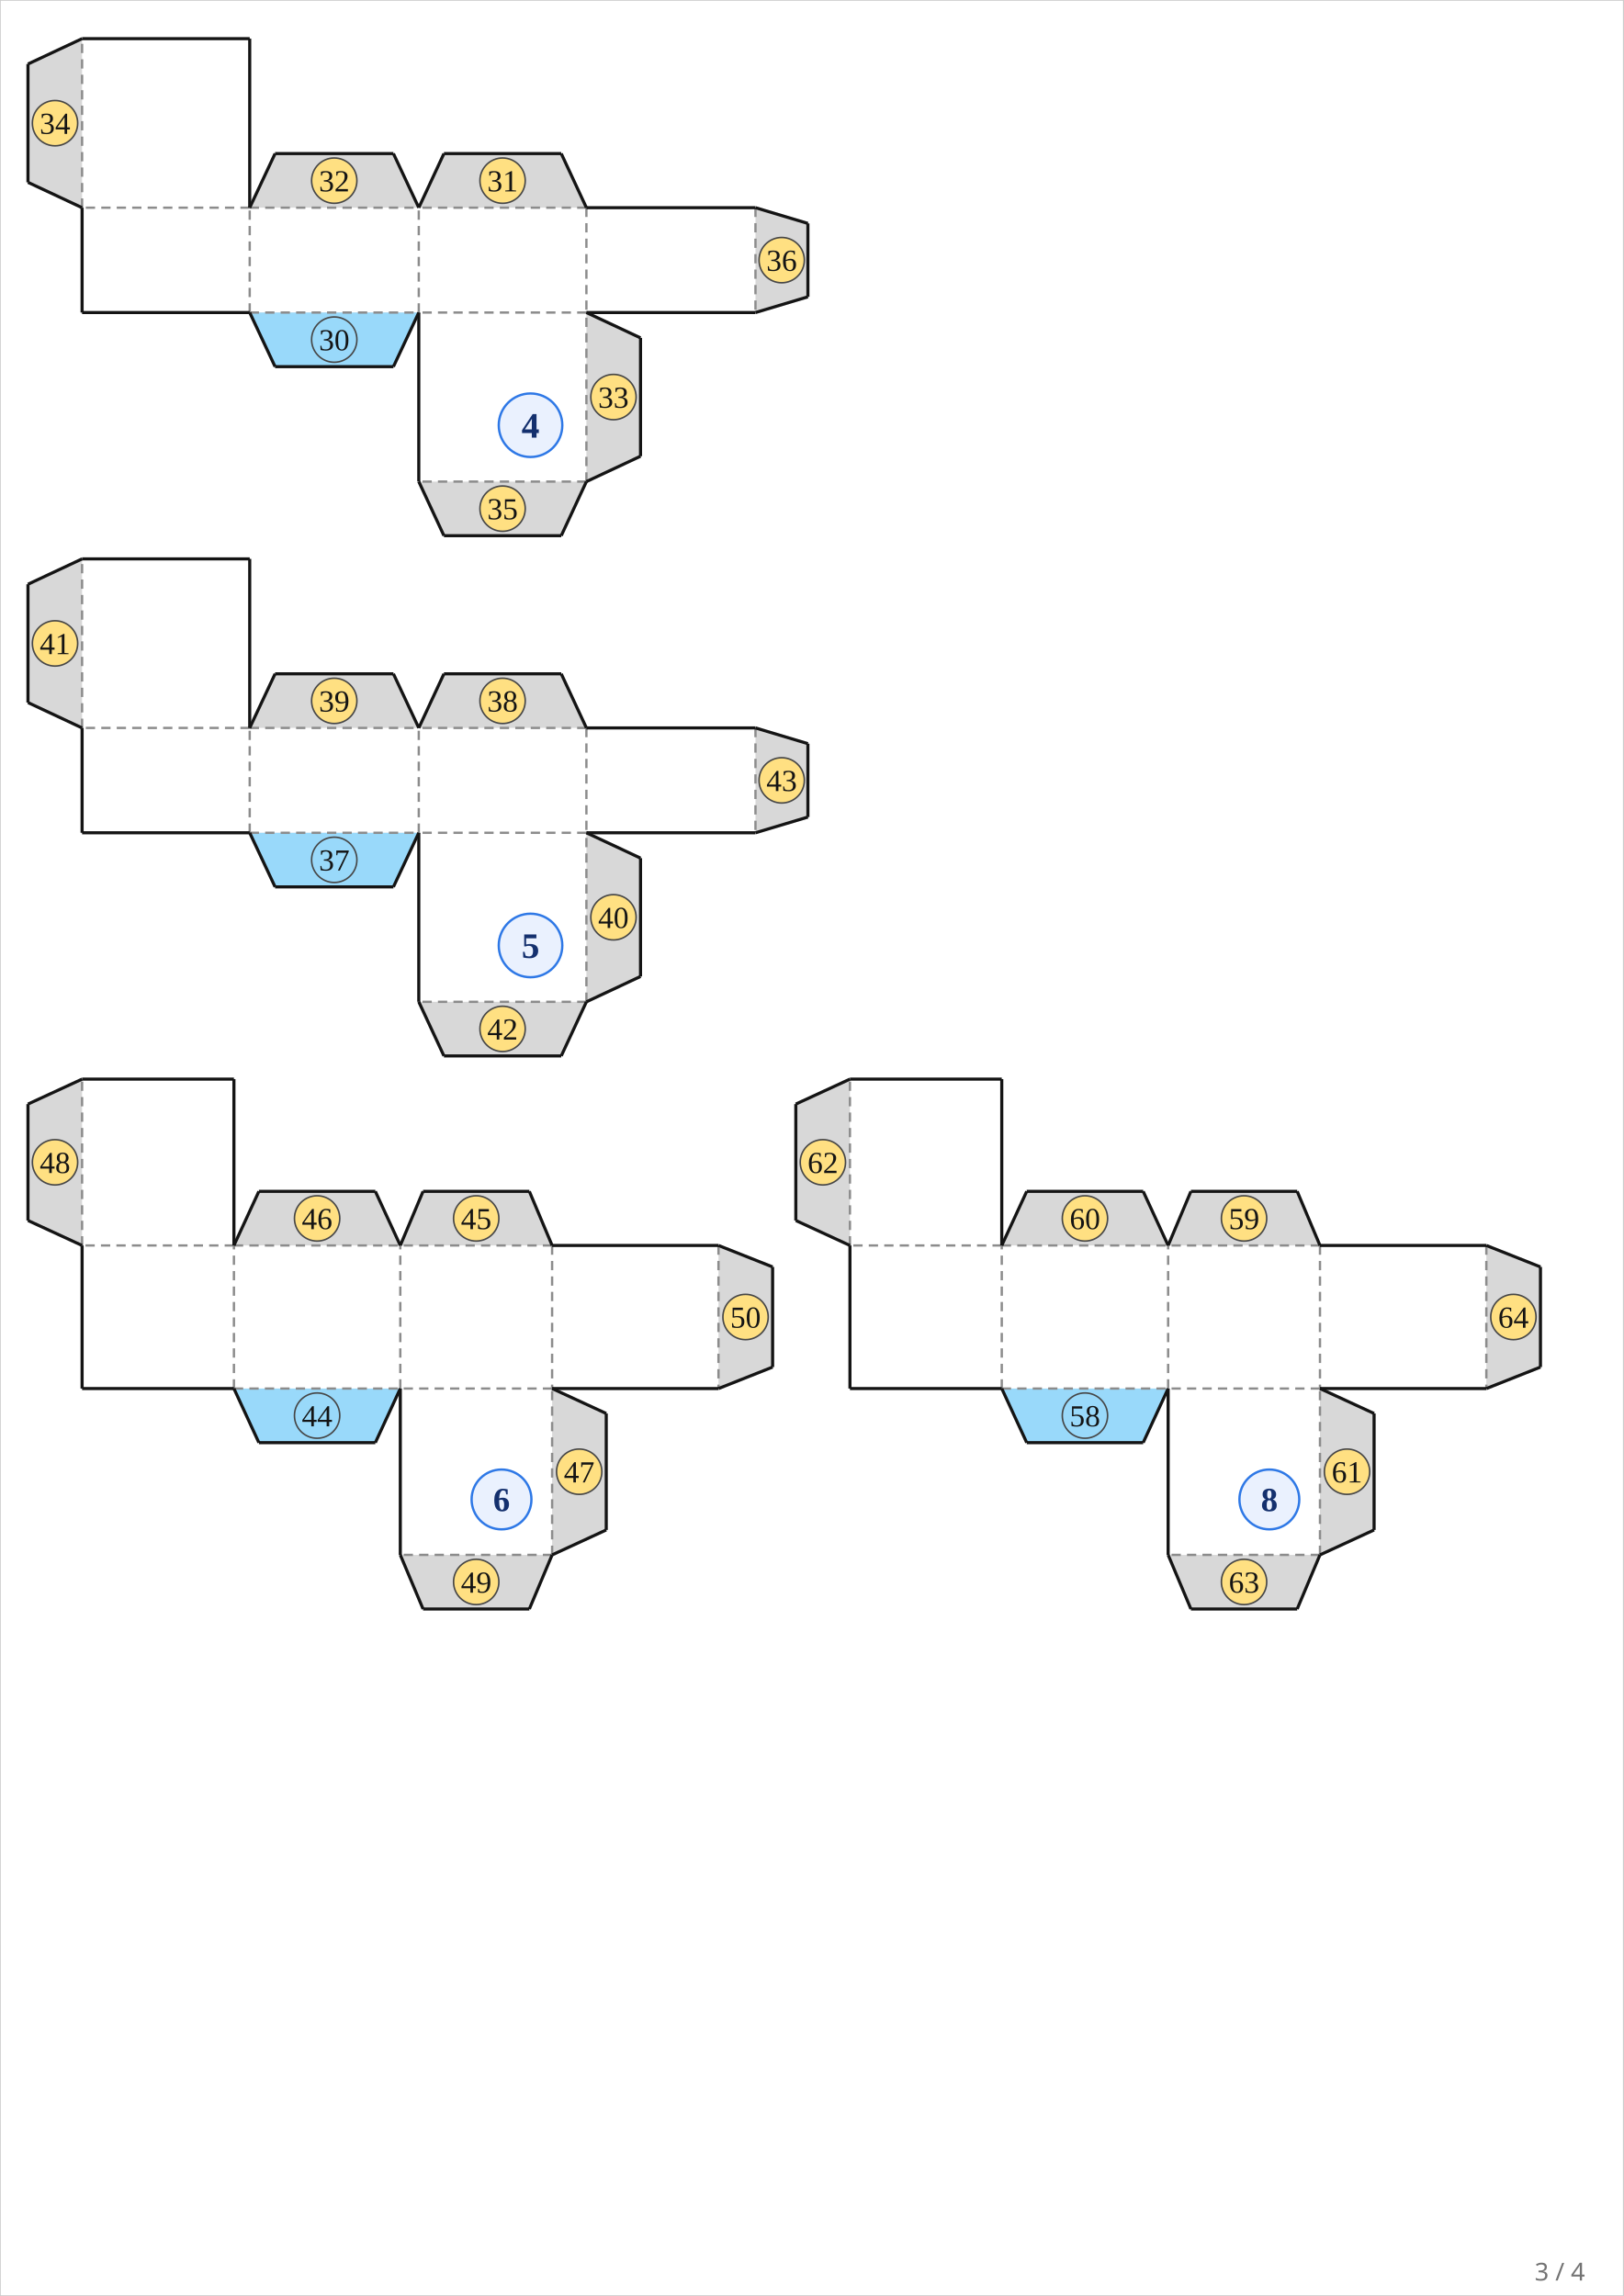
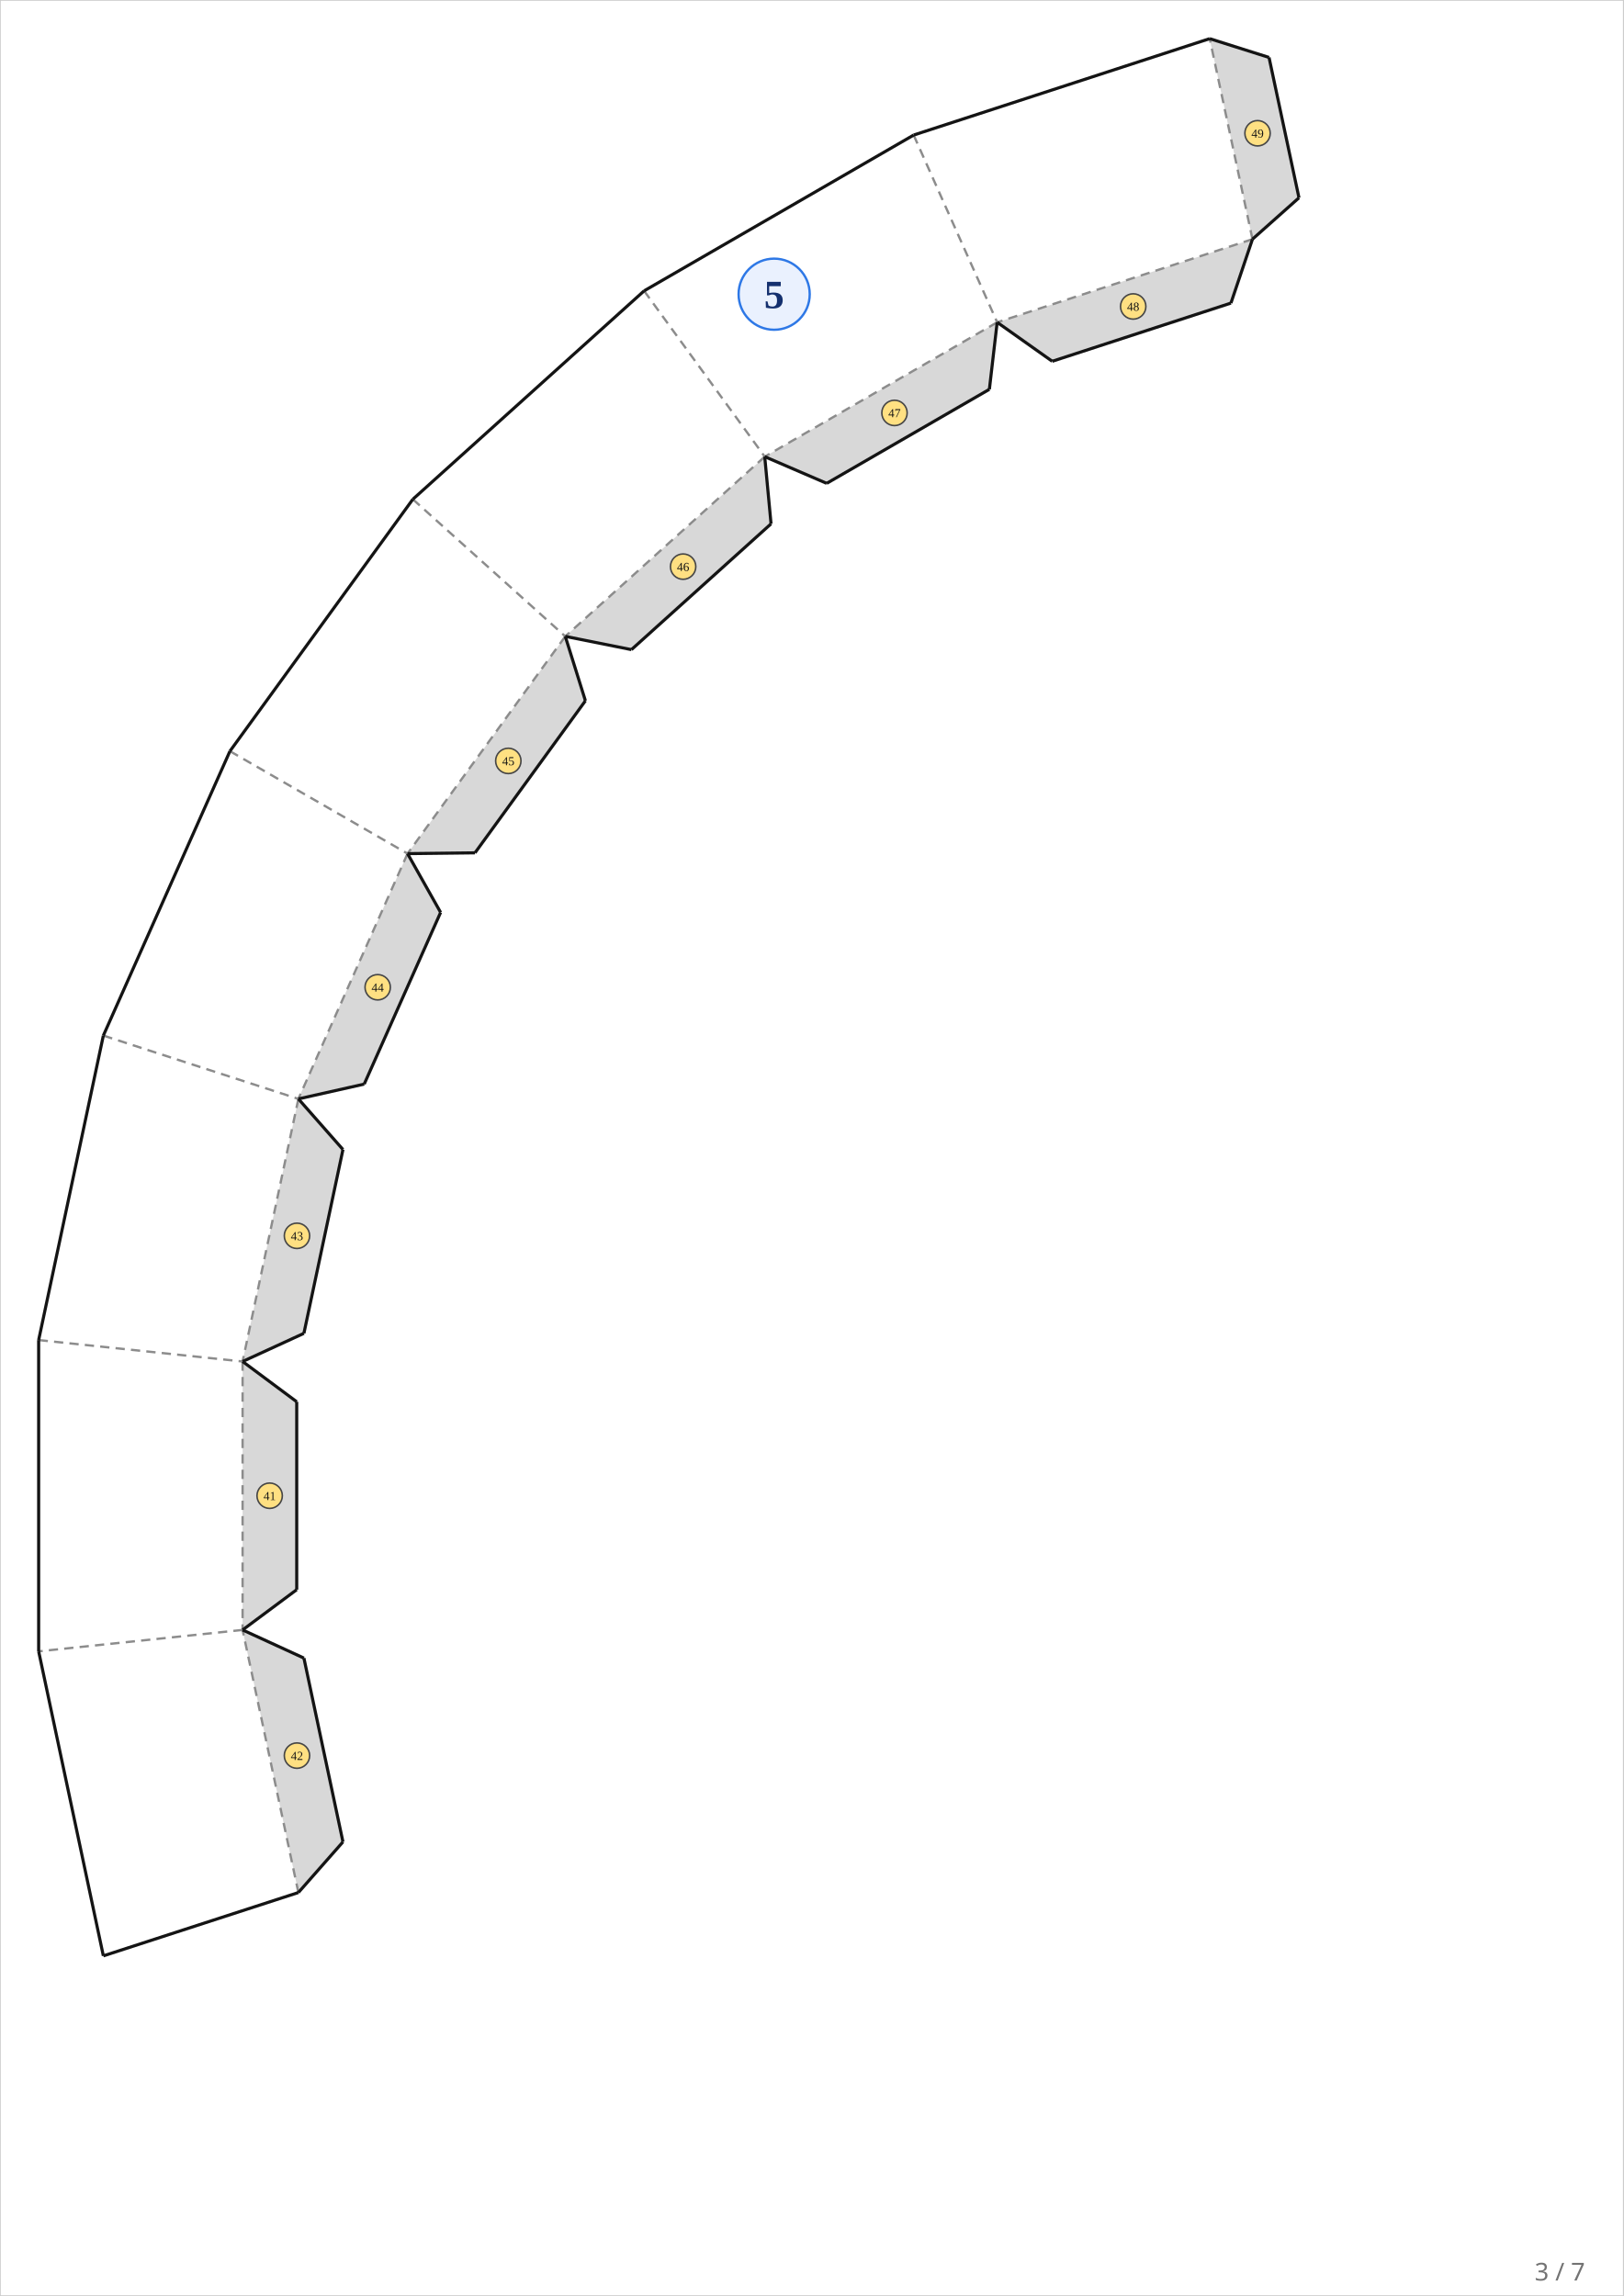
<svg xmlns="http://www.w3.org/2000/svg" width="210.00mm" height="297.00mm" viewBox="0 0 210.00 297.00">
  <rect x="0" y="0" width="210.00" height="297.00" fill="#ffffff" stroke="#cccccc" stroke-width="0.2" />
-   <polygon points="54.163,40.429 50.883,47.429 35.576,47.429 32.296,40.429" fill="rgb(216,216,216)" />
-   <polygon points="54.163,26.866 57.415,19.866 72.59,19.866 75.842,26.866" fill="rgb(216,216,216)" />
-   <polygon points="54.163,26.866 50.883,19.866 35.576,19.866 32.296,26.866" fill="rgb(216,216,216)" />
-   <polygon points="75.842,40.429 82.842,43.709 82.842,59.015 75.842,62.295" fill="rgb(216,216,216)" />
-   <polygon points="10.617,5.0 3.617,8.28 3.617,23.586 10.617,26.866" fill="rgb(216,216,216)" />
-   <polygon points="54.163,62.295 57.415,69.295 72.59,69.295 75.842,62.295" fill="rgb(216,216,216)" />
-   <polygon points="97.708,40.429 104.489,38.395 104.489,28.901 97.708,26.866" fill="rgb(216,216,216)" />
-   <polygon points="54.163,40.429 50.883,47.429 35.576,47.429 32.296,40.429" fill="#99d9fa" />
-   <line x1="54.163" y1="40.429" x2="54.163" y2="26.866" stroke="#8c8c8c" stroke-width="0.3" stroke-dasharray="1.2,0.8" />
-   <line x1="75.842" y1="40.429" x2="54.163" y2="40.429" stroke="#8c8c8c" stroke-width="0.3" stroke-dasharray="1.2,0.8" />
-   <line x1="75.842" y1="26.866" x2="75.842" y2="40.429" stroke="#8c8c8c" stroke-width="0.3" stroke-dasharray="1.2,0.8" />
-   <line x1="32.296" y1="40.429" x2="32.296" y2="26.866" stroke="#8c8c8c" stroke-width="0.3" stroke-dasharray="1.2,0.8" />
-   <line x1="32.296" y1="26.866" x2="10.617" y2="26.866" stroke="#8c8c8c" stroke-width="0.3" stroke-dasharray="1.2,0.8" />
-   <line x1="32.296" y1="40.429" x2="54.163" y2="40.429" stroke="#8c8c8c" stroke-width="0.3" stroke-dasharray="1.2,0.8" />
-   <line x1="75.842" y1="26.866" x2="54.163" y2="26.866" stroke="#8c8c8c" stroke-width="0.3" stroke-dasharray="1.2,0.8" />
-   <line x1="32.296" y1="26.866" x2="54.163" y2="26.866" stroke="#8c8c8c" stroke-width="0.3" stroke-dasharray="1.2,0.8" />
-   <line x1="75.842" y1="62.295" x2="75.842" y2="40.429" stroke="#8c8c8c" stroke-width="0.3" stroke-dasharray="1.2,0.8" />
-   <line x1="10.617" y1="26.866" x2="10.617" y2="5.0" stroke="#8c8c8c" stroke-width="0.3" stroke-dasharray="1.2,0.8" />
-   <line x1="75.842" y1="62.295" x2="54.163" y2="62.295" stroke="#8c8c8c" stroke-width="0.3" stroke-dasharray="1.2,0.8" />
-   <line x1="97.708" y1="26.866" x2="97.708" y2="40.429" stroke="#8c8c8c" stroke-width="0.3" stroke-dasharray="1.2,0.8" />
-   <line x1="54.163" y1="62.295" x2="54.163" y2="40.429" stroke="#141414" stroke-width="0.4" />
-   <line x1="10.617" y1="5.0" x2="32.296" y2="5.0" stroke="#141414" stroke-width="0.4" />
-   <line x1="32.296" y1="5.0" x2="32.296" y2="26.866" stroke="#141414" stroke-width="0.4" />
-   <line x1="97.708" y1="40.429" x2="75.842" y2="40.429" stroke="#141414" stroke-width="0.4" />
-   <line x1="75.842" y1="26.866" x2="97.708" y2="26.866" stroke="#141414" stroke-width="0.4" />
-   <line x1="32.296" y1="40.429" x2="10.617" y2="40.429" stroke="#141414" stroke-width="0.4" />
-   <line x1="10.617" y1="40.429" x2="10.617" y2="26.866" stroke="#141414" stroke-width="0.4" />
-   <line x1="54.163" y1="40.429" x2="50.883" y2="47.429" stroke="#141414" stroke-width="0.4" />
-   <line x1="50.883" y1="47.429" x2="35.576" y2="47.429" stroke="#141414" stroke-width="0.4" />
-   <line x1="35.576" y1="47.429" x2="32.296" y2="40.429" stroke="#141414" stroke-width="0.4" />
-   <line x1="54.163" y1="26.866" x2="57.415" y2="19.866" stroke="#141414" stroke-width="0.4" />
-   <line x1="57.415" y1="19.866" x2="72.59" y2="19.866" stroke="#141414" stroke-width="0.4" />
-   <line x1="72.59" y1="19.866" x2="75.842" y2="26.866" stroke="#141414" stroke-width="0.4" />
-   <line x1="54.163" y1="26.866" x2="50.883" y2="19.866" stroke="#141414" stroke-width="0.4" />
-   <line x1="50.883" y1="19.866" x2="35.576" y2="19.866" stroke="#141414" stroke-width="0.4" />
-   <line x1="35.576" y1="19.866" x2="32.296" y2="26.866" stroke="#141414" stroke-width="0.4" />
-   <line x1="75.842" y1="40.429" x2="82.842" y2="43.709" stroke="#141414" stroke-width="0.4" />
-   <line x1="82.842" y1="43.709" x2="82.842" y2="59.015" stroke="#141414" stroke-width="0.4" />
-   <line x1="82.842" y1="59.015" x2="75.842" y2="62.295" stroke="#141414" stroke-width="0.4" />
-   <line x1="10.617" y1="5.0" x2="3.617" y2="8.28" stroke="#141414" stroke-width="0.4" />
-   <line x1="3.617" y1="8.28" x2="3.617" y2="23.586" stroke="#141414" stroke-width="0.4" />
-   <line x1="3.617" y1="23.586" x2="10.617" y2="26.866" stroke="#141414" stroke-width="0.4" />
-   <line x1="54.163" y1="62.295" x2="57.415" y2="69.295" stroke="#141414" stroke-width="0.4" />
-   <line x1="57.415" y1="69.295" x2="72.59" y2="69.295" stroke="#141414" stroke-width="0.4" />
-   <line x1="72.59" y1="69.295" x2="75.842" y2="62.295" stroke="#141414" stroke-width="0.4" />
-   <line x1="97.708" y1="40.429" x2="104.489" y2="38.395" stroke="#141414" stroke-width="0.4" />
-   <line x1="104.489" y1="38.395" x2="104.489" y2="28.901" stroke="#141414" stroke-width="0.4" />
-   <line x1="104.489" y1="28.901" x2="97.708" y2="26.866" stroke="#141414" stroke-width="0.4" />
-   <circle cx="43.23" cy="43.929" r="2.93" fill="#99d9fa" stroke="#464646" stroke-width="0.2" />
-   <text x="43.23" y="45.32" font-size="3.97" text-anchor="middle" fill="#141414">30</text>
-   <circle cx="65.002" cy="23.366" r="2.93" fill="#ffe082" stroke="#464646" stroke-width="0.2" />
-   <text x="65.002" y="24.76" font-size="3.97" text-anchor="middle" fill="#141414">31</text>
-   <circle cx="43.23" cy="23.366" r="2.93" fill="#ffe082" stroke="#464646" stroke-width="0.2" />
-   <text x="43.23" y="24.76" font-size="3.97" text-anchor="middle" fill="#141414">32</text>
-   <circle cx="79.342" cy="51.362" r="2.93" fill="#ffe082" stroke="#464646" stroke-width="0.2" />
-   <text x="79.342" y="52.75" font-size="3.97" text-anchor="middle" fill="#141414">33</text>
-   <circle cx="7.117" cy="15.933" r="2.93" fill="#ffe082" stroke="#464646" stroke-width="0.2" />
-   <text x="7.117" y="17.32" font-size="3.97" text-anchor="middle" fill="#141414">34</text>
-   <circle cx="65.002" cy="65.795" r="2.93" fill="#ffe082" stroke="#464646" stroke-width="0.2" />
-   <text x="65.002" y="67.18" font-size="3.97" text-anchor="middle" fill="#141414">35</text>
-   <circle cx="101.099" cy="33.648" r="2.93" fill="#ffe082" stroke="#464646" stroke-width="0.2" />
-   <text x="101.099" y="35.04" font-size="3.97" text-anchor="middle" fill="#141414">36</text>
-   <circle cx="68.615" cy="55.006" r="4.11" fill="#eaf1fe" stroke="#2e78e6" stroke-width="0.3" />
-   <text x="68.615" y="56.61" font-size="4.64" text-anchor="middle" fill="#14306e" font-weight="bold">4</text>
-   <polygon points="54.163,107.724 50.883,114.724 35.576,114.724 32.296,107.724" fill="rgb(216,216,216)" />
-   <polygon points="54.163,94.161 57.415,87.161 72.59,87.161 75.842,94.161" fill="rgb(216,216,216)" />
-   <polygon points="54.163,94.161 50.883,87.161 35.576,87.161 32.296,94.161" fill="rgb(216,216,216)" />
-   <polygon points="75.842,107.724 82.842,111.004 82.842,126.31 75.842,129.59" fill="rgb(216,216,216)" />
-   <polygon points="10.617,72.295 3.617,75.575 3.617,90.881 10.617,94.161" fill="rgb(216,216,216)" />
-   <polygon points="54.163,129.59 57.415,136.59 72.59,136.59 75.842,129.59" fill="rgb(216,216,216)" />
-   <polygon points="97.708,107.724 104.489,105.69 104.489,96.196 97.708,94.161" fill="rgb(216,216,216)" />
-   <polygon points="54.163,107.724 50.883,114.724 35.576,114.724 32.296,107.724" fill="#99d9fa" />
-   <line x1="54.163" y1="107.724" x2="54.163" y2="94.161" stroke="#8c8c8c" stroke-width="0.3" stroke-dasharray="1.2,0.8" />
-   <line x1="75.842" y1="107.724" x2="54.163" y2="107.724" stroke="#8c8c8c" stroke-width="0.3" stroke-dasharray="1.2,0.8" />
-   <line x1="75.842" y1="94.161" x2="75.842" y2="107.724" stroke="#8c8c8c" stroke-width="0.3" stroke-dasharray="1.2,0.8" />
-   <line x1="32.296" y1="107.724" x2="32.296" y2="94.161" stroke="#8c8c8c" stroke-width="0.3" stroke-dasharray="1.2,0.8" />
-   <line x1="32.296" y1="94.161" x2="10.617" y2="94.161" stroke="#8c8c8c" stroke-width="0.3" stroke-dasharray="1.2,0.8" />
-   <line x1="32.296" y1="107.724" x2="54.163" y2="107.724" stroke="#8c8c8c" stroke-width="0.3" stroke-dasharray="1.2,0.8" />
-   <line x1="75.842" y1="94.161" x2="54.163" y2="94.161" stroke="#8c8c8c" stroke-width="0.3" stroke-dasharray="1.2,0.8" />
-   <line x1="32.296" y1="94.161" x2="54.163" y2="94.161" stroke="#8c8c8c" stroke-width="0.3" stroke-dasharray="1.2,0.8" />
-   <line x1="75.842" y1="129.59" x2="75.842" y2="107.724" stroke="#8c8c8c" stroke-width="0.3" stroke-dasharray="1.2,0.8" />
-   <line x1="10.617" y1="94.161" x2="10.617" y2="72.295" stroke="#8c8c8c" stroke-width="0.3" stroke-dasharray="1.2,0.8" />
-   <line x1="75.842" y1="129.59" x2="54.163" y2="129.59" stroke="#8c8c8c" stroke-width="0.3" stroke-dasharray="1.2,0.8" />
-   <line x1="97.708" y1="94.161" x2="97.708" y2="107.724" stroke="#8c8c8c" stroke-width="0.3" stroke-dasharray="1.2,0.8" />
-   <line x1="54.163" y1="129.59" x2="54.163" y2="107.724" stroke="#141414" stroke-width="0.4" />
-   <line x1="10.617" y1="72.295" x2="32.296" y2="72.295" stroke="#141414" stroke-width="0.4" />
-   <line x1="32.296" y1="72.295" x2="32.296" y2="94.161" stroke="#141414" stroke-width="0.4" />
-   <line x1="97.708" y1="107.724" x2="75.842" y2="107.724" stroke="#141414" stroke-width="0.4" />
-   <line x1="75.842" y1="94.161" x2="97.708" y2="94.161" stroke="#141414" stroke-width="0.4" />
-   <line x1="32.296" y1="107.724" x2="10.617" y2="107.724" stroke="#141414" stroke-width="0.4" />
-   <line x1="10.617" y1="107.724" x2="10.617" y2="94.161" stroke="#141414" stroke-width="0.4" />
-   <line x1="54.163" y1="107.724" x2="50.883" y2="114.724" stroke="#141414" stroke-width="0.4" />
-   <line x1="50.883" y1="114.724" x2="35.576" y2="114.724" stroke="#141414" stroke-width="0.4" />
-   <line x1="35.576" y1="114.724" x2="32.296" y2="107.724" stroke="#141414" stroke-width="0.4" />
-   <line x1="54.163" y1="94.161" x2="57.415" y2="87.161" stroke="#141414" stroke-width="0.4" />
-   <line x1="57.415" y1="87.161" x2="72.59" y2="87.161" stroke="#141414" stroke-width="0.4" />
-   <line x1="72.59" y1="87.161" x2="75.842" y2="94.161" stroke="#141414" stroke-width="0.4" />
-   <line x1="54.163" y1="94.161" x2="50.883" y2="87.161" stroke="#141414" stroke-width="0.4" />
-   <line x1="50.883" y1="87.161" x2="35.576" y2="87.161" stroke="#141414" stroke-width="0.4" />
-   <line x1="35.576" y1="87.161" x2="32.296" y2="94.161" stroke="#141414" stroke-width="0.4" />
-   <line x1="75.842" y1="107.724" x2="82.842" y2="111.004" stroke="#141414" stroke-width="0.4" />
-   <line x1="82.842" y1="111.004" x2="82.842" y2="126.31" stroke="#141414" stroke-width="0.4" />
-   <line x1="82.842" y1="126.31" x2="75.842" y2="129.59" stroke="#141414" stroke-width="0.4" />
-   <line x1="10.617" y1="72.295" x2="3.617" y2="75.575" stroke="#141414" stroke-width="0.4" />
-   <line x1="3.617" y1="75.575" x2="3.617" y2="90.881" stroke="#141414" stroke-width="0.4" />
-   <line x1="3.617" y1="90.881" x2="10.617" y2="94.161" stroke="#141414" stroke-width="0.4" />
-   <line x1="54.163" y1="129.59" x2="57.415" y2="136.59" stroke="#141414" stroke-width="0.4" />
-   <line x1="57.415" y1="136.59" x2="72.59" y2="136.59" stroke="#141414" stroke-width="0.4" />
-   <line x1="72.59" y1="136.59" x2="75.842" y2="129.59" stroke="#141414" stroke-width="0.4" />
-   <line x1="97.708" y1="107.724" x2="104.489" y2="105.69" stroke="#141414" stroke-width="0.4" />
-   <line x1="104.489" y1="105.69" x2="104.489" y2="96.196" stroke="#141414" stroke-width="0.4" />
-   <line x1="104.489" y1="96.196" x2="97.708" y2="94.161" stroke="#141414" stroke-width="0.4" />
-   <circle cx="43.23" cy="111.224" r="2.93" fill="#99d9fa" stroke="#464646" stroke-width="0.2" />
-   <text x="43.23" y="112.61" font-size="3.97" text-anchor="middle" fill="#141414">37</text>
-   <circle cx="65.002" cy="90.661" r="2.93" fill="#ffe082" stroke="#464646" stroke-width="0.2" />
-   <text x="65.002" y="92.05" font-size="3.97" text-anchor="middle" fill="#141414">38</text>
-   <circle cx="43.23" cy="90.661" r="2.93" fill="#ffe082" stroke="#464646" stroke-width="0.2" />
-   <text x="43.23" y="92.05" font-size="3.97" text-anchor="middle" fill="#141414">39</text>
-   <circle cx="79.342" cy="118.657" r="2.93" fill="#ffe082" stroke="#464646" stroke-width="0.2" />
-   <text x="79.342" y="120.05" font-size="3.97" text-anchor="middle" fill="#141414">40</text>
-   <circle cx="7.117" cy="83.228" r="2.93" fill="#ffe082" stroke="#464646" stroke-width="0.2" />
-   <text x="7.117" y="84.62" font-size="3.97" text-anchor="middle" fill="#141414">41</text>
-   <circle cx="65.002" cy="133.09" r="2.93" fill="#ffe082" stroke="#464646" stroke-width="0.2" />
-   <text x="65.002" y="134.48" font-size="3.97" text-anchor="middle" fill="#141414">42</text>
-   <circle cx="101.099" cy="100.943" r="2.93" fill="#ffe082" stroke="#464646" stroke-width="0.2" />
-   <text x="101.099" y="102.33" font-size="3.97" text-anchor="middle" fill="#141414">43</text>
-   <circle cx="68.615" cy="122.301" r="4.11" fill="#eaf1fe" stroke="#2e78e6" stroke-width="0.3" />
-   <text x="68.615" y="123.91" font-size="4.64" text-anchor="middle" fill="#14306e" font-weight="bold">5</text>
-   <polygon points="51.772,179.616 48.544,186.616 33.481,186.616 30.254,179.616" fill="rgb(216,216,216)" />
-   <polygon points="51.772,161.108 54.717,154.108 68.463,154.108 71.408,161.108" fill="rgb(216,216,216)" />
-   <polygon points="51.772,161.108 48.544,154.108 33.481,154.108 30.254,161.108" fill="rgb(216,216,216)" />
-   <polygon points="71.408,179.616 78.408,182.843 78.408,197.906 71.408,201.133" fill="rgb(216,216,216)" />
-   <polygon points="10.617,139.59 3.617,142.818 3.617,157.88 10.617,161.108" fill="rgb(216,216,216)" />
-   <polygon points="51.772,201.133 54.717,208.133 68.463,208.133 71.408,201.133" fill="rgb(216,216,216)" />
-   <polygon points="92.926,179.616 99.926,176.839 99.926,163.884 92.926,161.108" fill="rgb(216,216,216)" />
-   <polygon points="51.772,179.616 48.544,186.616 33.481,186.616 30.254,179.616" fill="#99d9fa" />
-   <line x1="51.772" y1="179.616" x2="51.772" y2="161.108" stroke="#8c8c8c" stroke-width="0.3" stroke-dasharray="1.2,0.8" />
-   <line x1="71.408" y1="179.616" x2="51.772" y2="179.616" stroke="#8c8c8c" stroke-width="0.3" stroke-dasharray="1.2,0.8" />
-   <line x1="71.408" y1="161.108" x2="71.408" y2="179.616" stroke="#8c8c8c" stroke-width="0.3" stroke-dasharray="1.2,0.8" />
-   <line x1="30.254" y1="179.616" x2="30.254" y2="161.108" stroke="#8c8c8c" stroke-width="0.3" stroke-dasharray="1.2,0.8" />
-   <line x1="30.254" y1="161.108" x2="10.617" y2="161.108" stroke="#8c8c8c" stroke-width="0.3" stroke-dasharray="1.2,0.8" />
-   <line x1="30.254" y1="179.616" x2="51.772" y2="179.616" stroke="#8c8c8c" stroke-width="0.3" stroke-dasharray="1.2,0.8" />
-   <line x1="71.408" y1="161.108" x2="51.772" y2="161.108" stroke="#8c8c8c" stroke-width="0.3" stroke-dasharray="1.2,0.8" />
-   <line x1="30.254" y1="161.108" x2="51.772" y2="161.108" stroke="#8c8c8c" stroke-width="0.3" stroke-dasharray="1.2,0.8" />
-   <line x1="71.408" y1="201.133" x2="71.408" y2="179.616" stroke="#8c8c8c" stroke-width="0.3" stroke-dasharray="1.2,0.8" />
-   <line x1="10.617" y1="161.108" x2="10.617" y2="139.59" stroke="#8c8c8c" stroke-width="0.3" stroke-dasharray="1.2,0.8" />
-   <line x1="71.408" y1="201.133" x2="51.772" y2="201.133" stroke="#8c8c8c" stroke-width="0.3" stroke-dasharray="1.2,0.8" />
-   <line x1="92.926" y1="161.108" x2="92.926" y2="179.616" stroke="#8c8c8c" stroke-width="0.3" stroke-dasharray="1.2,0.8" />
-   <line x1="51.772" y1="201.133" x2="51.772" y2="179.616" stroke="#141414" stroke-width="0.4" />
-   <line x1="10.617" y1="139.59" x2="30.254" y2="139.59" stroke="#141414" stroke-width="0.4" />
-   <line x1="30.254" y1="139.59" x2="30.254" y2="161.108" stroke="#141414" stroke-width="0.4" />
-   <line x1="92.926" y1="179.616" x2="71.408" y2="179.616" stroke="#141414" stroke-width="0.4" />
-   <line x1="71.408" y1="161.108" x2="92.926" y2="161.108" stroke="#141414" stroke-width="0.4" />
-   <line x1="30.254" y1="179.616" x2="10.617" y2="179.616" stroke="#141414" stroke-width="0.4" />
-   <line x1="10.617" y1="179.616" x2="10.617" y2="161.108" stroke="#141414" stroke-width="0.4" />
-   <line x1="51.772" y1="179.616" x2="48.544" y2="186.616" stroke="#141414" stroke-width="0.4" />
-   <line x1="48.544" y1="186.616" x2="33.481" y2="186.616" stroke="#141414" stroke-width="0.4" />
-   <line x1="33.481" y1="186.616" x2="30.254" y2="179.616" stroke="#141414" stroke-width="0.4" />
-   <line x1="51.772" y1="161.108" x2="54.717" y2="154.108" stroke="#141414" stroke-width="0.4" />
-   <line x1="54.717" y1="154.108" x2="68.463" y2="154.108" stroke="#141414" stroke-width="0.4" />
-   <line x1="68.463" y1="154.108" x2="71.408" y2="161.108" stroke="#141414" stroke-width="0.4" />
-   <line x1="51.772" y1="161.108" x2="48.544" y2="154.108" stroke="#141414" stroke-width="0.4" />
-   <line x1="48.544" y1="154.108" x2="33.481" y2="154.108" stroke="#141414" stroke-width="0.4" />
-   <line x1="33.481" y1="154.108" x2="30.254" y2="161.108" stroke="#141414" stroke-width="0.4" />
-   <line x1="71.408" y1="179.616" x2="78.408" y2="182.843" stroke="#141414" stroke-width="0.4" />
-   <line x1="78.408" y1="182.843" x2="78.408" y2="197.906" stroke="#141414" stroke-width="0.4" />
-   <line x1="78.408" y1="197.906" x2="71.408" y2="201.133" stroke="#141414" stroke-width="0.4" />
-   <line x1="10.617" y1="139.59" x2="3.617" y2="142.818" stroke="#141414" stroke-width="0.4" />
-   <line x1="3.617" y1="142.818" x2="3.617" y2="157.88" stroke="#141414" stroke-width="0.4" />
-   <line x1="3.617" y1="157.88" x2="10.617" y2="161.108" stroke="#141414" stroke-width="0.4" />
-   <line x1="51.772" y1="201.133" x2="54.717" y2="208.133" stroke="#141414" stroke-width="0.4" />
-   <line x1="54.717" y1="208.133" x2="68.463" y2="208.133" stroke="#141414" stroke-width="0.4" />
-   <line x1="68.463" y1="208.133" x2="71.408" y2="201.133" stroke="#141414" stroke-width="0.4" />
-   <line x1="92.926" y1="179.616" x2="99.926" y2="176.839" stroke="#141414" stroke-width="0.4" />
-   <line x1="99.926" y1="176.839" x2="99.926" y2="163.884" stroke="#141414" stroke-width="0.4" />
-   <line x1="99.926" y1="163.884" x2="92.926" y2="161.108" stroke="#141414" stroke-width="0.4" />
-   <circle cx="41.013" cy="183.116" r="2.93" fill="#99d9fa" stroke="#464646" stroke-width="0.2" />
-   <text x="41.013" y="184.51" font-size="3.97" text-anchor="middle" fill="#141414">44</text>
-   <circle cx="61.59" cy="157.608" r="2.93" fill="#ffe082" stroke="#464646" stroke-width="0.2" />
-   <text x="61.59" y="159.00" font-size="3.97" text-anchor="middle" fill="#141414">45</text>
-   <circle cx="41.013" cy="157.608" r="2.93" fill="#ffe082" stroke="#464646" stroke-width="0.2" />
-   <text x="41.013" y="159.00" font-size="3.97" text-anchor="middle" fill="#141414">46</text>
-   <circle cx="74.908" cy="190.374" r="2.93" fill="#ffe082" stroke="#464646" stroke-width="0.2" />
-   <text x="74.908" y="191.76" font-size="3.97" text-anchor="middle" fill="#141414">47</text>
-   <circle cx="7.117" cy="150.349" r="2.93" fill="#ffe082" stroke="#464646" stroke-width="0.2" />
-   <text x="7.117" y="151.74" font-size="3.97" text-anchor="middle" fill="#141414">48</text>
-   <circle cx="61.59" cy="204.633" r="2.93" fill="#ffe082" stroke="#464646" stroke-width="0.2" />
-   <text x="61.59" y="206.02" font-size="3.97" text-anchor="middle" fill="#141414">49</text>
-   <circle cx="96.426" cy="170.362" r="2.93" fill="#ffe082" stroke="#464646" stroke-width="0.2" />
-   <text x="96.426" y="171.75" font-size="3.97" text-anchor="middle" fill="#141414">50</text>
-   <circle cx="64.863" cy="193.961" r="3.87" fill="#eaf1fe" stroke="#2e78e6" stroke-width="0.3" />
-   <text x="64.863" y="195.47" font-size="4.37" text-anchor="middle" fill="#14306e" font-weight="bold">6</text>
-   <polygon points="151.08,179.616 147.852,186.616 132.79,186.616 129.562,179.616" fill="rgb(216,216,216)" />
-   <polygon points="151.08,161.108 154.025,154.108 167.771,154.108 170.717,161.108" fill="rgb(216,216,216)" />
-   <polygon points="151.08,161.108 147.852,154.108 132.79,154.108 129.562,161.108" fill="rgb(216,216,216)" />
-   <polygon points="170.717,179.616 177.717,182.843 177.717,197.906 170.717,201.133" fill="rgb(216,216,216)" />
-   <polygon points="109.926,139.59 102.926,142.818 102.926,157.88 109.926,161.108" fill="rgb(216,216,216)" />
-   <polygon points="151.08,201.133 154.025,208.133 167.771,208.133 170.717,201.133" fill="rgb(216,216,216)" />
-   <polygon points="192.234,179.616 199.234,176.839 199.234,163.884 192.234,161.108" fill="rgb(216,216,216)" />
-   <polygon points="151.08,179.616 147.852,186.616 132.79,186.616 129.562,179.616" fill="#99d9fa" />
-   <line x1="151.08" y1="179.616" x2="151.08" y2="161.108" stroke="#8c8c8c" stroke-width="0.3" stroke-dasharray="1.2,0.8" />
-   <line x1="170.717" y1="179.616" x2="151.08" y2="179.616" stroke="#8c8c8c" stroke-width="0.3" stroke-dasharray="1.2,0.8" />
-   <line x1="170.717" y1="161.108" x2="170.717" y2="179.616" stroke="#8c8c8c" stroke-width="0.3" stroke-dasharray="1.2,0.8" />
-   <line x1="129.562" y1="179.616" x2="129.562" y2="161.108" stroke="#8c8c8c" stroke-width="0.3" stroke-dasharray="1.2,0.8" />
-   <line x1="129.562" y1="161.108" x2="109.926" y2="161.108" stroke="#8c8c8c" stroke-width="0.3" stroke-dasharray="1.2,0.8" />
-   <line x1="129.562" y1="179.616" x2="151.08" y2="179.616" stroke="#8c8c8c" stroke-width="0.3" stroke-dasharray="1.2,0.8" />
-   <line x1="170.717" y1="161.108" x2="151.08" y2="161.108" stroke="#8c8c8c" stroke-width="0.3" stroke-dasharray="1.2,0.8" />
-   <line x1="129.562" y1="161.108" x2="151.08" y2="161.108" stroke="#8c8c8c" stroke-width="0.3" stroke-dasharray="1.2,0.8" />
-   <line x1="170.717" y1="201.133" x2="170.717" y2="179.616" stroke="#8c8c8c" stroke-width="0.3" stroke-dasharray="1.2,0.8" />
-   <line x1="109.926" y1="161.108" x2="109.926" y2="139.59" stroke="#8c8c8c" stroke-width="0.3" stroke-dasharray="1.2,0.8" />
-   <line x1="170.717" y1="201.133" x2="151.08" y2="201.133" stroke="#8c8c8c" stroke-width="0.3" stroke-dasharray="1.2,0.8" />
-   <line x1="192.234" y1="161.108" x2="192.234" y2="179.616" stroke="#8c8c8c" stroke-width="0.3" stroke-dasharray="1.2,0.8" />
-   <line x1="151.08" y1="201.133" x2="151.08" y2="179.616" stroke="#141414" stroke-width="0.4" />
-   <line x1="109.926" y1="139.59" x2="129.562" y2="139.59" stroke="#141414" stroke-width="0.4" />
-   <line x1="129.562" y1="139.59" x2="129.562" y2="161.108" stroke="#141414" stroke-width="0.4" />
-   <line x1="192.234" y1="179.616" x2="170.717" y2="179.616" stroke="#141414" stroke-width="0.4" />
-   <line x1="170.717" y1="161.108" x2="192.234" y2="161.108" stroke="#141414" stroke-width="0.4" />
-   <line x1="129.562" y1="179.616" x2="109.926" y2="179.616" stroke="#141414" stroke-width="0.4" />
-   <line x1="109.926" y1="179.616" x2="109.926" y2="161.108" stroke="#141414" stroke-width="0.4" />
-   <line x1="151.08" y1="179.616" x2="147.852" y2="186.616" stroke="#141414" stroke-width="0.4" />
-   <line x1="147.852" y1="186.616" x2="132.79" y2="186.616" stroke="#141414" stroke-width="0.4" />
-   <line x1="132.79" y1="186.616" x2="129.562" y2="179.616" stroke="#141414" stroke-width="0.4" />
-   <line x1="151.08" y1="161.108" x2="154.025" y2="154.108" stroke="#141414" stroke-width="0.4" />
-   <line x1="154.025" y1="154.108" x2="167.771" y2="154.108" stroke="#141414" stroke-width="0.4" />
-   <line x1="167.771" y1="154.108" x2="170.717" y2="161.108" stroke="#141414" stroke-width="0.4" />
-   <line x1="151.08" y1="161.108" x2="147.852" y2="154.108" stroke="#141414" stroke-width="0.4" />
-   <line x1="147.852" y1="154.108" x2="132.79" y2="154.108" stroke="#141414" stroke-width="0.4" />
-   <line x1="132.79" y1="154.108" x2="129.562" y2="161.108" stroke="#141414" stroke-width="0.4" />
-   <line x1="170.717" y1="179.616" x2="177.717" y2="182.843" stroke="#141414" stroke-width="0.4" />
-   <line x1="177.717" y1="182.843" x2="177.717" y2="197.906" stroke="#141414" stroke-width="0.4" />
-   <line x1="177.717" y1="197.906" x2="170.717" y2="201.133" stroke="#141414" stroke-width="0.4" />
-   <line x1="109.926" y1="139.59" x2="102.926" y2="142.818" stroke="#141414" stroke-width="0.4" />
-   <line x1="102.926" y1="142.818" x2="102.926" y2="157.88" stroke="#141414" stroke-width="0.4" />
-   <line x1="102.926" y1="157.88" x2="109.926" y2="161.108" stroke="#141414" stroke-width="0.4" />
-   <line x1="151.08" y1="201.133" x2="154.025" y2="208.133" stroke="#141414" stroke-width="0.4" />
-   <line x1="154.025" y1="208.133" x2="167.771" y2="208.133" stroke="#141414" stroke-width="0.4" />
-   <line x1="167.771" y1="208.133" x2="170.717" y2="201.133" stroke="#141414" stroke-width="0.4" />
-   <line x1="192.234" y1="179.616" x2="199.234" y2="176.839" stroke="#141414" stroke-width="0.4" />
-   <line x1="199.234" y1="176.839" x2="199.234" y2="163.884" stroke="#141414" stroke-width="0.4" />
-   <line x1="199.234" y1="163.884" x2="192.234" y2="161.108" stroke="#141414" stroke-width="0.4" />
-   <circle cx="140.321" cy="183.116" r="2.93" fill="#99d9fa" stroke="#464646" stroke-width="0.2" />
-   <text x="140.321" y="184.51" font-size="3.97" text-anchor="middle" fill="#141414">58</text>
-   <circle cx="160.898" cy="157.608" r="2.93" fill="#ffe082" stroke="#464646" stroke-width="0.2" />
-   <text x="160.898" y="159.00" font-size="3.97" text-anchor="middle" fill="#141414">59</text>
-   <circle cx="140.321" cy="157.608" r="2.93" fill="#ffe082" stroke="#464646" stroke-width="0.2" />
-   <text x="140.321" y="159.00" font-size="3.97" text-anchor="middle" fill="#141414">60</text>
-   <circle cx="174.217" cy="190.374" r="2.93" fill="#ffe082" stroke="#464646" stroke-width="0.2" />
-   <text x="174.217" y="191.76" font-size="3.97" text-anchor="middle" fill="#141414">61</text>
-   <circle cx="106.426" cy="150.349" r="2.93" fill="#ffe082" stroke="#464646" stroke-width="0.2" />
-   <text x="106.426" y="151.74" font-size="3.97" text-anchor="middle" fill="#141414">62</text>
-   <circle cx="160.898" cy="204.633" r="2.93" fill="#ffe082" stroke="#464646" stroke-width="0.2" />
-   <text x="160.898" y="206.02" font-size="3.97" text-anchor="middle" fill="#141414">63</text>
-   <circle cx="195.734" cy="170.362" r="2.93" fill="#ffe082" stroke="#464646" stroke-width="0.2" />
-   <text x="195.734" y="171.75" font-size="3.97" text-anchor="middle" fill="#141414">64</text>
-   <circle cx="164.171" cy="193.961" r="3.87" fill="#eaf1fe" stroke="#2e78e6" stroke-width="0.3" />
-   <text x="164.171" y="195.47" font-size="4.37" text-anchor="middle" fill="#14306e" font-weight="bold">8</text>
-   <text x="205.0" y="295.0" font-size="3.2" text-anchor="end" fill="#737373" font-family="sans-serif">3 / 4</text>
+   <polygon points="31.376,210.841 38.376,205.632 38.376,181.325 31.376,176.116" fill="rgb(216,216,216)" />
+   <polygon points="31.376,210.841 39.306,214.482 44.357,238.259 38.592,244.809" fill="rgb(216,216,216)" />
+   <polygon points="31.376,176.116 39.306,172.475 44.357,148.698 38.592,142.148" fill="rgb(216,216,216)" />
+   <polygon points="38.592,142.148 47.105,140.235 56.987,118.026 52.709,110.421" fill="rgb(216,216,216)" />
+   <polygon points="52.709,110.421 61.433,110.319 75.714,90.648 73.11,82.32" fill="rgb(216,216,216)" />
+   <polygon points="73.11,82.32 81.666,84.033 99.722,67.759 98.905,59.072" fill="rgb(216,216,216)" />
+   <polygon points="98.905,59.072 106.918,62.525 127.962,50.359 128.968,41.692" fill="rgb(216,216,216)" />
+   <polygon points="128.968,41.692 136.089,46.734 159.202,39.206 161.987,30.938" fill="rgb(216,216,216)" />
+   <polygon points="156.453,5.0 164.129,7.43 168.002,25.586 161.987,30.938" fill="rgb(216,216,216)" />
+   <line x1="31.376" y1="210.841" x2="5.0" y2="213.612" stroke="#8c8c8c" stroke-width="0.3" stroke-dasharray="1.2,0.8" />
+   <line x1="5.0" y1="173.345" x2="31.376" y2="176.116" stroke="#8c8c8c" stroke-width="0.3" stroke-dasharray="1.2,0.8" />
+   <line x1="13.367" y1="133.957" x2="38.592" y2="142.148" stroke="#8c8c8c" stroke-width="0.3" stroke-dasharray="1.2,0.8" />
+   <line x1="29.737" y1="97.168" x2="52.709" y2="110.421" stroke="#8c8c8c" stroke-width="0.3" stroke-dasharray="1.2,0.8" />
+   <line x1="53.394" y1="64.582" x2="73.11" y2="82.32" stroke="#8c8c8c" stroke-width="0.3" stroke-dasharray="1.2,0.8" />
+   <line x1="83.305" y1="37.624" x2="98.905" y2="59.072" stroke="#8c8c8c" stroke-width="0.3" stroke-dasharray="1.2,0.8" />
+   <line x1="118.165" y1="17.47" x2="128.968" y2="41.692" stroke="#8c8c8c" stroke-width="0.3" stroke-dasharray="1.2,0.8" />
+   <line x1="31.376" y1="176.116" x2="31.376" y2="210.841" stroke="#8c8c8c" stroke-width="0.3" stroke-dasharray="1.2,0.8" />
+   <line x1="38.592" y1="244.809" x2="31.376" y2="210.841" stroke="#8c8c8c" stroke-width="0.3" stroke-dasharray="1.2,0.8" />
+   <line x1="38.592" y1="142.148" x2="31.376" y2="176.116" stroke="#8c8c8c" stroke-width="0.3" stroke-dasharray="1.2,0.8" />
+   <line x1="52.709" y1="110.421" x2="38.592" y2="142.148" stroke="#8c8c8c" stroke-width="0.3" stroke-dasharray="1.2,0.8" />
+   <line x1="73.11" y1="82.32" x2="52.709" y2="110.421" stroke="#8c8c8c" stroke-width="0.3" stroke-dasharray="1.2,0.8" />
+   <line x1="98.905" y1="59.072" x2="73.11" y2="82.32" stroke="#8c8c8c" stroke-width="0.3" stroke-dasharray="1.2,0.8" />
+   <line x1="128.968" y1="41.692" x2="98.905" y2="59.072" stroke="#8c8c8c" stroke-width="0.3" stroke-dasharray="1.2,0.8" />
+   <line x1="161.987" y1="30.938" x2="128.968" y2="41.692" stroke="#8c8c8c" stroke-width="0.3" stroke-dasharray="1.2,0.8" />
+   <line x1="161.987" y1="30.938" x2="156.453" y2="5.0" stroke="#8c8c8c" stroke-width="0.3" stroke-dasharray="1.2,0.8" />
+   <line x1="5.0" y1="213.612" x2="5.0" y2="173.345" stroke="#141414" stroke-width="0.4" />
+   <line x1="13.367" y1="253.0" x2="5.0" y2="213.612" stroke="#141414" stroke-width="0.4" />
+   <line x1="5.0" y1="173.345" x2="13.367" y2="133.957" stroke="#141414" stroke-width="0.4" />
+   <line x1="13.367" y1="133.957" x2="29.737" y2="97.168" stroke="#141414" stroke-width="0.4" />
+   <line x1="29.737" y1="97.168" x2="53.394" y2="64.582" stroke="#141414" stroke-width="0.4" />
+   <line x1="53.394" y1="64.582" x2="83.305" y2="37.624" stroke="#141414" stroke-width="0.4" />
+   <line x1="83.305" y1="37.624" x2="118.165" y2="17.47" stroke="#141414" stroke-width="0.4" />
+   <line x1="118.165" y1="17.47" x2="156.453" y2="5.0" stroke="#141414" stroke-width="0.4" />
+   <line x1="38.592" y1="244.809" x2="13.367" y2="253.0" stroke="#141414" stroke-width="0.4" />
+   <line x1="31.376" y1="210.841" x2="38.376" y2="205.632" stroke="#141414" stroke-width="0.4" />
+   <line x1="38.376" y1="205.632" x2="38.376" y2="181.325" stroke="#141414" stroke-width="0.4" />
+   <line x1="38.376" y1="181.325" x2="31.376" y2="176.116" stroke="#141414" stroke-width="0.4" />
+   <line x1="31.376" y1="210.841" x2="39.306" y2="214.482" stroke="#141414" stroke-width="0.4" />
+   <line x1="39.306" y1="214.482" x2="44.357" y2="238.259" stroke="#141414" stroke-width="0.4" />
+   <line x1="44.357" y1="238.259" x2="38.592" y2="244.809" stroke="#141414" stroke-width="0.4" />
+   <line x1="31.376" y1="176.116" x2="39.306" y2="172.475" stroke="#141414" stroke-width="0.4" />
+   <line x1="39.306" y1="172.475" x2="44.357" y2="148.698" stroke="#141414" stroke-width="0.4" />
+   <line x1="44.357" y1="148.698" x2="38.592" y2="142.148" stroke="#141414" stroke-width="0.4" />
+   <line x1="38.592" y1="142.148" x2="47.105" y2="140.235" stroke="#141414" stroke-width="0.4" />
+   <line x1="47.105" y1="140.235" x2="56.987" y2="118.026" stroke="#141414" stroke-width="0.4" />
+   <line x1="56.987" y1="118.026" x2="52.709" y2="110.421" stroke="#141414" stroke-width="0.4" />
+   <line x1="52.709" y1="110.421" x2="61.433" y2="110.319" stroke="#141414" stroke-width="0.4" />
+   <line x1="61.433" y1="110.319" x2="75.714" y2="90.648" stroke="#141414" stroke-width="0.4" />
+   <line x1="75.714" y1="90.648" x2="73.11" y2="82.32" stroke="#141414" stroke-width="0.4" />
+   <line x1="73.11" y1="82.32" x2="81.666" y2="84.033" stroke="#141414" stroke-width="0.4" />
+   <line x1="81.666" y1="84.033" x2="99.722" y2="67.759" stroke="#141414" stroke-width="0.4" />
+   <line x1="99.722" y1="67.759" x2="98.905" y2="59.072" stroke="#141414" stroke-width="0.4" />
+   <line x1="98.905" y1="59.072" x2="106.918" y2="62.525" stroke="#141414" stroke-width="0.4" />
+   <line x1="106.918" y1="62.525" x2="127.962" y2="50.359" stroke="#141414" stroke-width="0.4" />
+   <line x1="127.962" y1="50.359" x2="128.968" y2="41.692" stroke="#141414" stroke-width="0.4" />
+   <line x1="128.968" y1="41.692" x2="136.089" y2="46.734" stroke="#141414" stroke-width="0.4" />
+   <line x1="136.089" y1="46.734" x2="159.202" y2="39.206" stroke="#141414" stroke-width="0.4" />
+   <line x1="159.202" y1="39.206" x2="161.987" y2="30.938" stroke="#141414" stroke-width="0.4" />
+   <line x1="156.453" y1="5.0" x2="164.129" y2="7.43" stroke="#141414" stroke-width="0.4" />
+   <line x1="164.129" y1="7.43" x2="168.002" y2="25.586" stroke="#141414" stroke-width="0.4" />
+   <line x1="168.002" y1="25.586" x2="161.987" y2="30.938" stroke="#141414" stroke-width="0.4" />
+   <circle cx="34.876" cy="193.479" r="1.64" fill="#ffe082" stroke="#464646" stroke-width="0.2" />
+   <text x="34.876" y="194.04" font-size="1.60" text-anchor="middle" fill="#141414">41</text>
+   <circle cx="38.408" cy="227.098" r="1.64" fill="#ffe082" stroke="#464646" stroke-width="0.2" />
+   <text x="38.408" y="227.66" font-size="1.60" text-anchor="middle" fill="#141414">42</text>
+   <circle cx="38.408" cy="159.859" r="1.64" fill="#ffe082" stroke="#464646" stroke-width="0.2" />
+   <text x="38.408" y="160.42" font-size="1.60" text-anchor="middle" fill="#141414">43</text>
+   <circle cx="48.848" cy="127.708" r="1.64" fill="#ffe082" stroke="#464646" stroke-width="0.2" />
+   <text x="48.848" y="128.27" font-size="1.60" text-anchor="middle" fill="#141414">44</text>
+   <circle cx="65.742" cy="98.427" r="1.64" fill="#ffe082" stroke="#464646" stroke-width="0.2" />
+   <text x="65.742" y="98.99" font-size="1.60" text-anchor="middle" fill="#141414">45</text>
+   <circle cx="88.351" cy="73.296" r="1.64" fill="#ffe082" stroke="#464646" stroke-width="0.2" />
+   <text x="88.351" y="73.86" font-size="1.60" text-anchor="middle" fill="#141414">46</text>
+   <circle cx="115.688" cy="53.412" r="1.64" fill="#ffe082" stroke="#464646" stroke-width="0.2" />
+   <text x="115.688" y="53.97" font-size="1.60" text-anchor="middle" fill="#141414">47</text>
+   <circle cx="146.561" cy="39.642" r="1.64" fill="#ffe082" stroke="#464646" stroke-width="0.2" />
+   <text x="146.561" y="40.20" font-size="1.60" text-anchor="middle" fill="#141414">48</text>
+   <circle cx="162.643" cy="17.238" r="1.64" fill="#ffe082" stroke="#464646" stroke-width="0.2" />
+   <text x="162.643" y="17.80" font-size="1.60" text-anchor="middle" fill="#141414">49</text>
+   <circle cx="100.125" cy="38.056" r="4.60" fill="#eaf1fe" stroke="#2e78e6" stroke-width="0.3" />
+   <text x="100.125" y="39.86" font-size="5.20" text-anchor="middle" fill="#14306e" font-weight="bold">5</text>
+   <text x="205.0" y="295.0" font-size="3.2" text-anchor="end" fill="#737373" font-family="sans-serif">3 / 7</text>
</svg>
